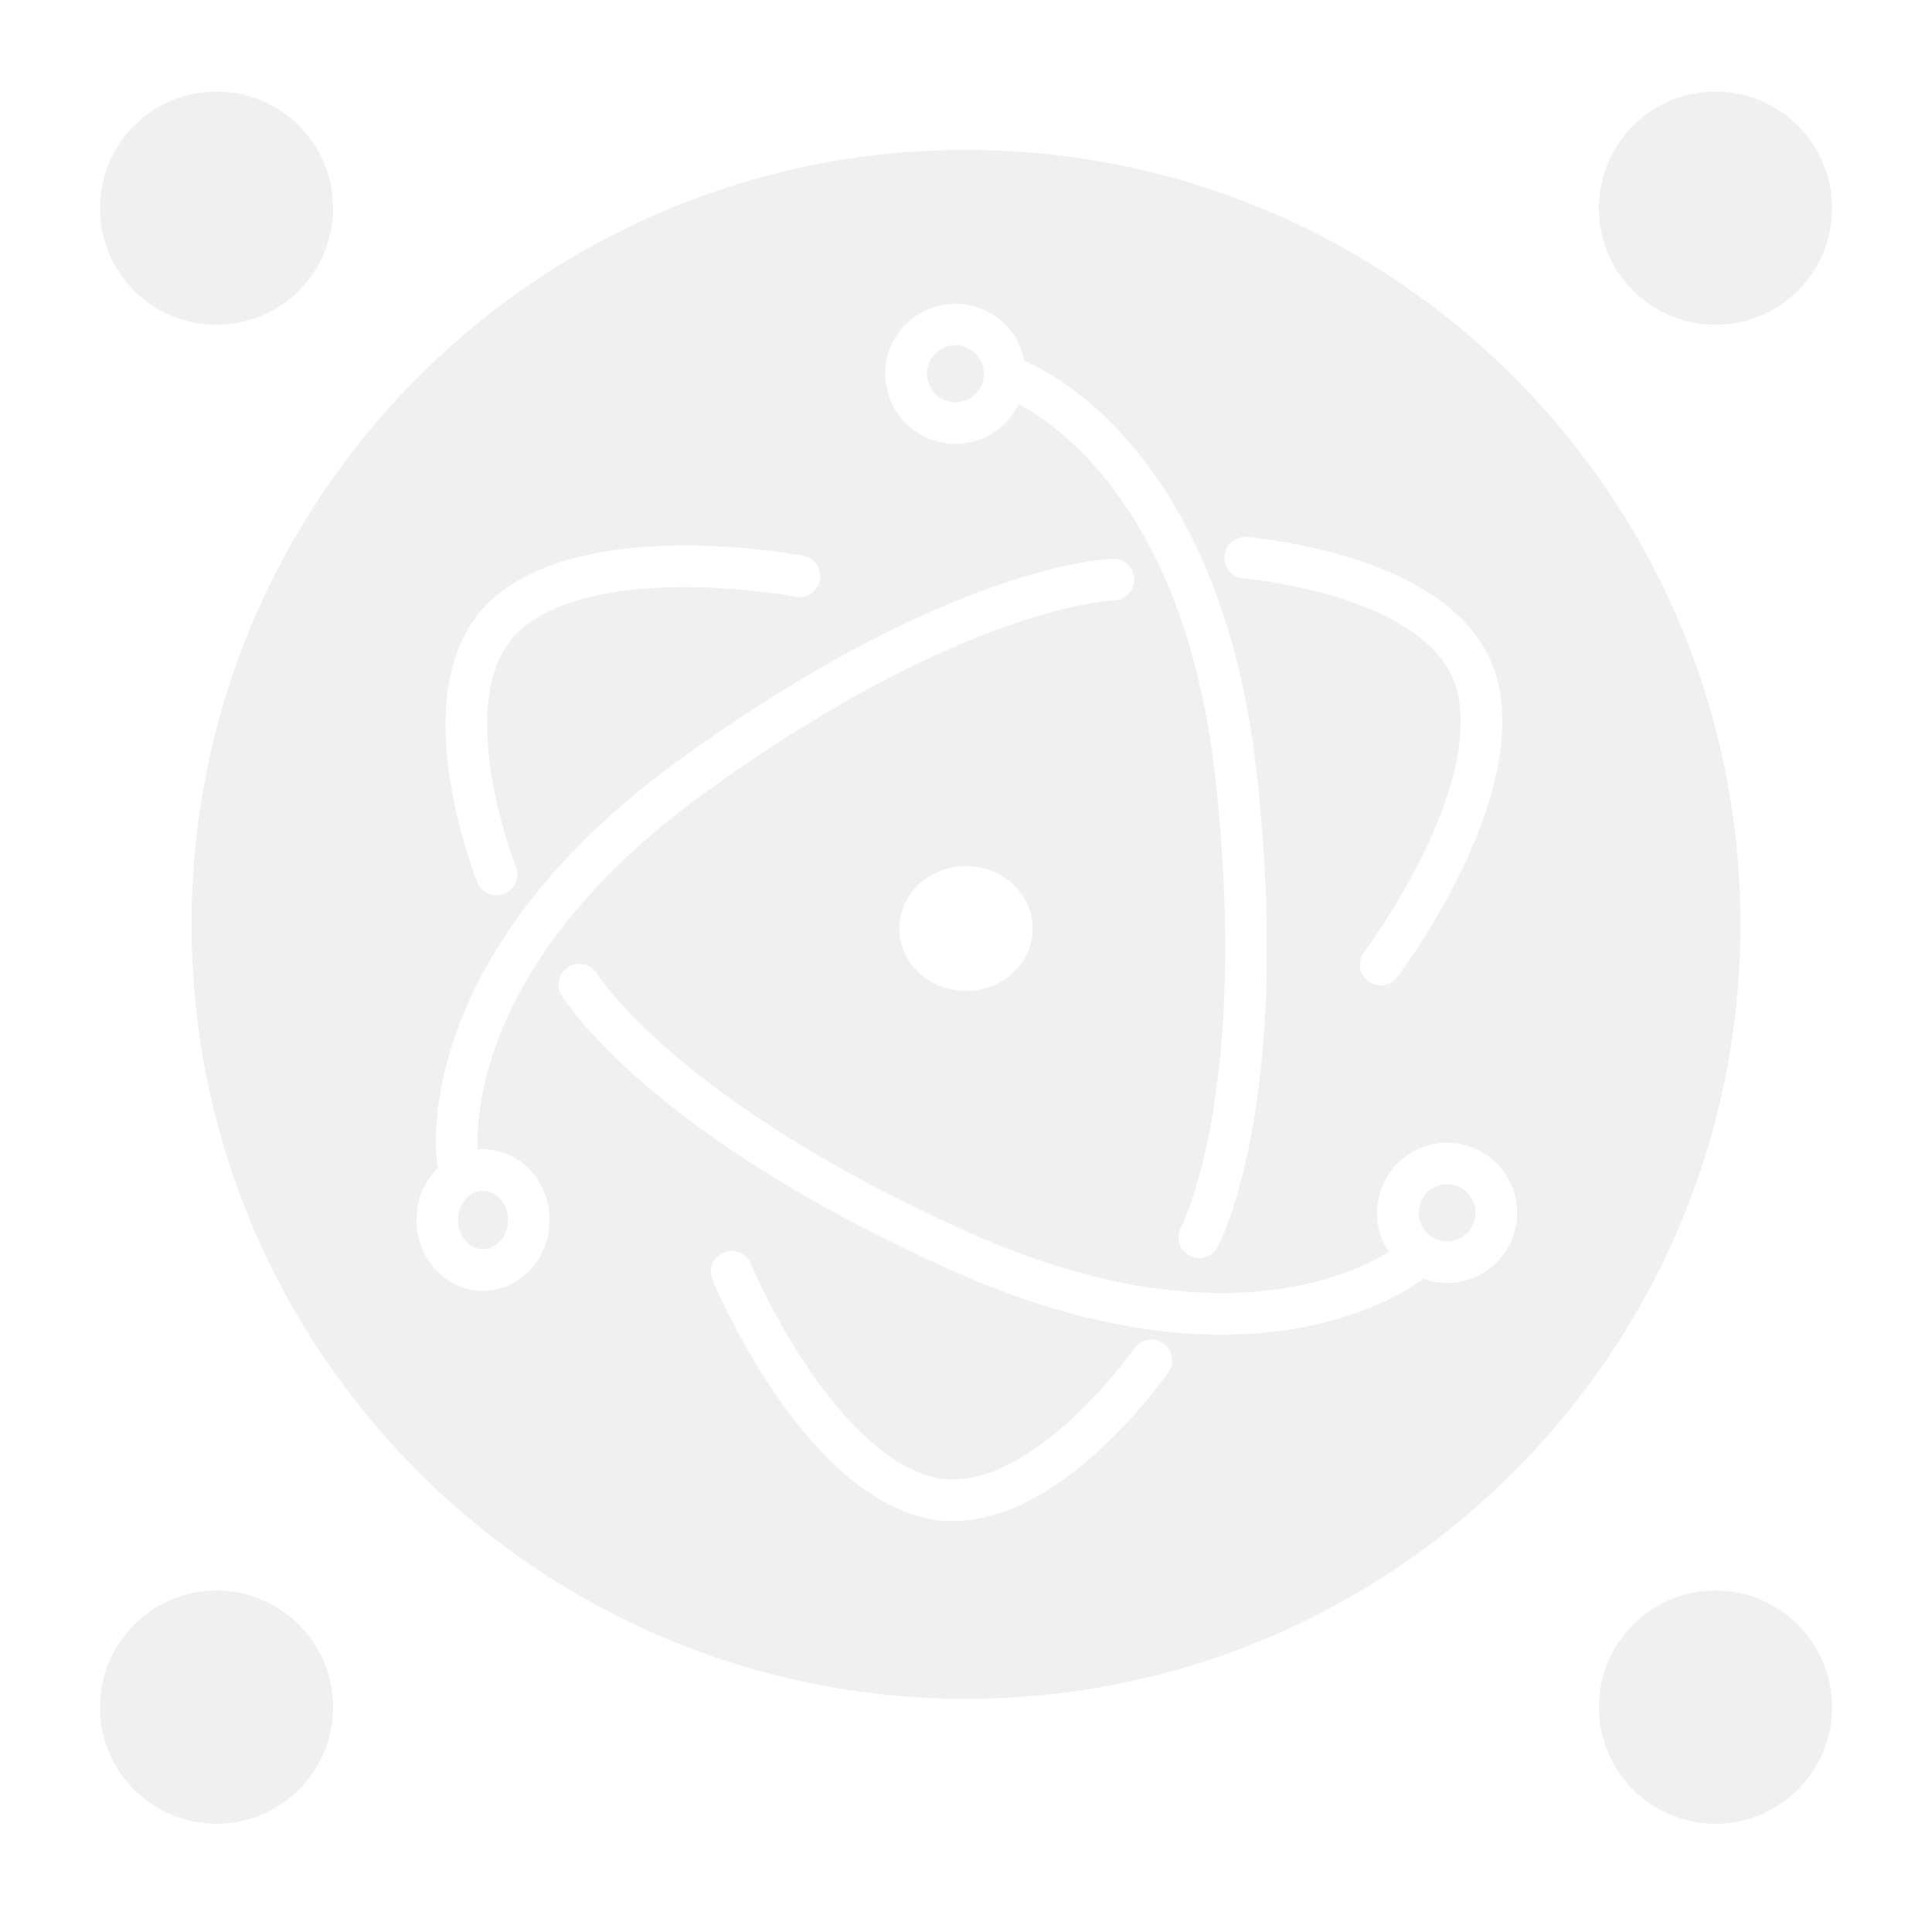
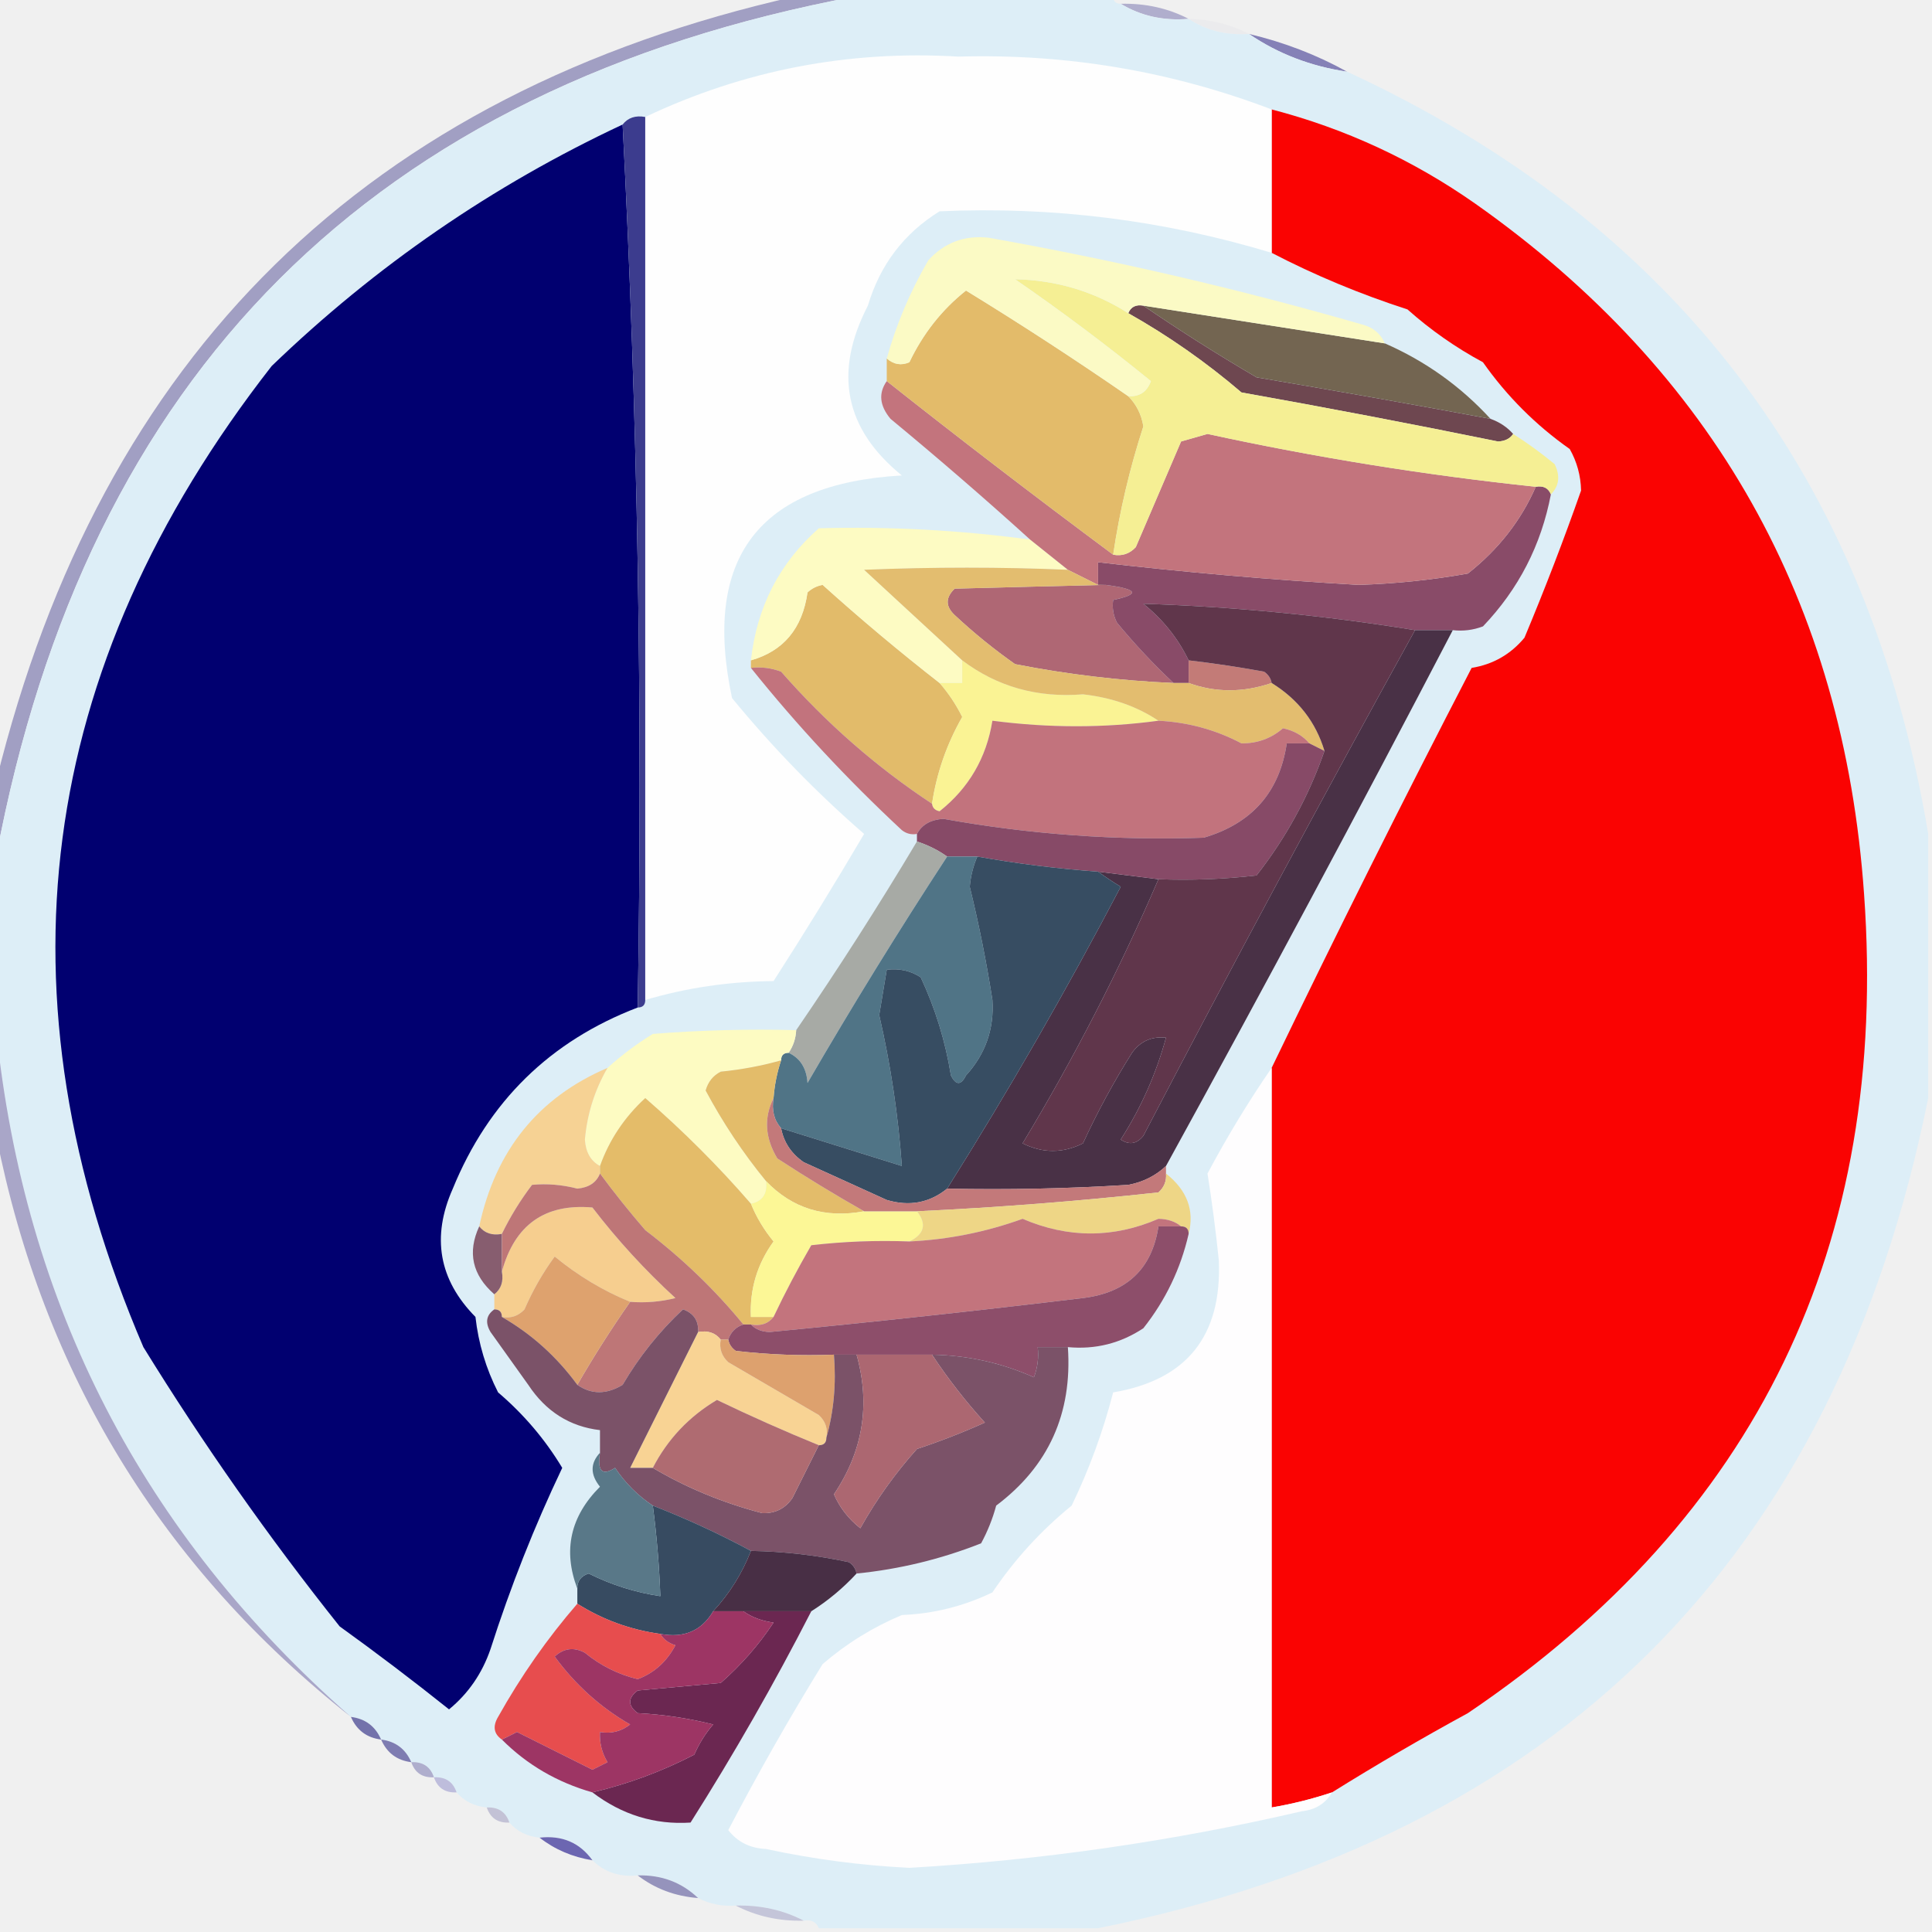
- <svg xmlns="http://www.w3.org/2000/svg" width="232" height="232" viewBox="0 0 232 232" fill="none">
-   <g filter="url(#filter0_b)">
-     <path d="M231.5 1V0.5H231H1H0.5V1V231V231.5H1H231H231.5V231V1ZM40.5 25C40.5 33.008 34.008 39.5 26 39.5C17.992 39.5 11.5 33.008 11.5 25C11.5 16.992 17.992 10.5 26 10.5C34.008 10.5 40.5 16.992 40.5 25ZM220.5 25C220.5 33.008 214.008 39.5 206 39.5C197.992 39.5 191.5 33.008 191.5 25C191.5 16.992 197.992 10.5 206 10.5C214.008 10.5 220.5 16.992 220.5 25ZM40.5 205C40.5 213.008 34.008 219.5 26 219.5C17.992 219.5 11.5 213.008 11.5 205C11.5 196.992 17.992 190.5 26 190.5C34.008 190.5 40.5 196.992 40.5 205ZM220.5 205C220.5 213.008 214.008 219.5 206 219.5C197.992 219.5 191.5 213.008 191.5 205C191.5 196.992 197.992 190.5 206 190.5C214.008 190.5 220.5 196.992 220.5 205ZM209.5 111C209.5 162.639 167.639 204.5 116 204.5C64.361 204.5 22.5 162.639 22.5 111C22.5 59.361 64.361 17.5 116 17.5C167.639 17.5 209.5 59.361 209.5 111Z" fill="white" stroke="white" />
-     <path d="M63.5 146.5C63.5 149.959 60.897 152.5 58 152.5C55.103 152.5 52.5 149.959 52.5 146.5C52.5 143.041 55.103 140.5 58 140.5C60.897 140.5 63.5 143.041 63.5 146.5Z" stroke="white" stroke-width="5" />
-     <path d="M54.986 139.466C54.986 139.466 51.197 116.315 83.187 93.165C115.178 70.014 133.698 69.593 133.698 69.593" stroke="white" stroke-width="5" stroke-linecap="round" />
-     <path d="M178.902 142.686C177.27 139.853 173.652 138.88 170.819 140.512C167.987 142.144 167.014 145.762 168.646 148.595C170.277 151.427 173.896 152.4 176.728 150.768C179.561 149.137 180.534 145.518 178.902 142.686Z" stroke="white" stroke-width="5" />
-     <path d="M169.409 151.555C169.409 151.555 151.24 166.394 115.211 150.232C79.182 134.07 69.572 118.232 69.572 118.232" stroke="white" stroke-width="5" stroke-linecap="round" />
-     <path d="M109.577 41.971C107.966 44.814 108.964 48.426 111.808 50.038C114.651 51.65 118.263 50.651 119.875 47.807C121.487 44.964 120.488 41.352 117.645 39.74C114.801 38.129 111.189 39.127 109.577 41.971Z" stroke="white" stroke-width="5" />
-     <path d="M122.038 45.647C122.038 45.647 144.047 53.767 148.412 93.013C152.778 132.259 144.012 148.579 144.012 148.579" stroke="white" stroke-width="5" stroke-linecap="round" />
-     <path d="M59.633 105C59.633 105 50.437 82.104 61.305 73.362C72.174 64.619 96 69.199 96 69.199" stroke="white" stroke-width="5" stroke-linecap="round" />
-     <path d="M149.532 66.978C149.532 66.978 174.391 68.913 177.477 82.638C180.564 96.363 165.799 115.833 165.799 115.833" stroke="white" stroke-width="5" stroke-linecap="round" />
-     <path d="M138.248 163.363C138.248 163.363 124.023 183.841 110.618 179.573C97.213 175.305 87.866 152.728 87.866 152.728" stroke="white" stroke-width="5" stroke-linecap="round" />
-     <path d="M116 119C120.418 119 124 115.642 124 111.5C124 107.358 120.418 104 116 104C111.582 104 108 107.358 108 111.5C108 115.642 111.582 119 116 119Z" fill="white" />
+ <svg xmlns="http://www.w3.org/2000/svg" version="1.1" width="256px" height="256px" style="shape-rendering:geometricPrecision; text-rendering:geometricPrecision; image-rendering:optimizeQuality; fill-rule:evenodd; clip-rule:evenodd">
+   <g>
+     <path style="opacity:0.337" fill="#322c87" d="M 148.5,0.5 C 151.781,0.42 154.781,1.087 157.5,2.5C 154.171,2.785 151.171,2.118 148.5,0.5 Z" />
  </g>
-   <defs>
-     <filter id="filter0_b" x="-4" y="-4" width="240" height="240" filterUnits="userSpaceOnUse" color-interpolation-filters="sRGB">
-       <feFlood flood-opacity="0" result="BackgroundImageFix" />
-       <feGaussianBlur in="BackgroundImage" stdDeviation="2" />
-       <feComposite in2="SourceAlpha" operator="in" result="effect1_backgroundBlur" />
-       <feBlend mode="normal" in="SourceGraphic" in2="effect1_backgroundBlur" result="shape" />
-     </filter>
-   </defs>
+   <g>
+     <path style="opacity:0.027" fill="#2e268a" d="M 157.5,2.5 C 160.428,2.565 163.095,3.232 165.5,4.5C 162.505,4.706 159.838,4.04 157.5,2.5 Z" />
+   </g>
+   <g>
+     <path style="opacity:0.667" fill="#4f4a9a" d="M 165.5,4.5 C 170.132,5.596 174.466,7.263 178.5,9.5C 173.676,8.787 169.343,7.12 165.5,4.5 Z" />
+   </g>
+   <g>
+     <path style="opacity:0.369" fill="#191375" d="M 105.5,-0.5 C 108.167,-0.5 110.833,-0.5 113.5,-0.5C 49.504,11.496 11.504,49.496 -0.5,113.5C -0.5,110.167 -0.5,106.833 -0.5,103.5C 13.388,46.945 48.721,12.279 105.5,-0.5 Z" />
+   </g>
+   <g>
+     <path style="opacity:1" fill="#ddeef7" d="M 113.5,-0.5 C 124.833,-0.5 136.167,-0.5 147.5,-0.5C 147.5,0.167 147.833,0.5 148.5,0.5C 151.171,2.118 154.171,2.785 157.5,2.5C 159.838,4.04 162.505,4.706 165.5,4.5C 169.343,7.12 173.676,8.787 178.5,9.5C 221.918,29.59 247.584,63.257 255.5,110.5C 255.5,122.167 255.5,133.833 255.5,145.5C 243.167,206.5 206.5,243.167 145.5,255.5C 133.167,255.5 120.833,255.5 108.5,255.5C 108.158,254.662 107.492,254.328 106.5,254.5C 103.781,253.087 100.781,252.42 97.5,252.5C 95.709,252.634 94.042,252.301 92.5,251.5C 90.316,249.415 87.649,248.415 84.5,248.5C 82.102,248.741 80.102,248.074 78.5,246.5C 76.824,244.166 74.491,243.166 71.5,243.5C 69.847,243.34 68.514,242.674 67.5,241.5C 67.027,240.094 66.027,239.427 64.5,239.5C 62.847,239.34 61.514,238.674 60.5,237.5C 60.027,236.094 59.027,235.427 57.5,235.5C 57.027,234.094 56.027,233.427 54.5,233.5C 53.738,231.738 52.404,230.738 50.5,230.5C 49.738,228.738 48.404,227.738 46.5,227.5C 18.901,203.301 3.234,172.968 -0.5,136.5C -0.5,128.833 -0.5,121.167 -0.5,113.5C 11.504,49.496 49.504,11.496 113.5,-0.5 Z" />
+   </g>
+   <g>
+     <path style="opacity:1" fill="#af6774" d="M 146.5,77.5 C 150.806,78.066 151.139,78.733 147.5,79.5C 147.351,80.552 147.517,81.552 148,82.5C 150.366,85.364 152.866,88.031 155.5,90.5C 148.435,90.194 141.435,89.36 134.5,88C 131.688,86.023 129.022,83.856 126.5,81.5C 125.269,80.349 125.269,79.183 126.5,78C 133.355,77.817 140.022,77.651 146.5,77.5 Z" />
+   </g>
+   <g>
+     <path style="opacity:1" fill="#e2bb6a" d="M 124.5,90.5 C 125.685,91.857 126.685,93.357 127.5,95C 125.438,98.615 124.105,102.448 123.5,106.5C 116.133,101.644 109.466,95.81 103.5,89C 102.207,88.51 100.873,88.343 99.5,88.5C 99.5,88.167 99.5,87.833 99.5,87.5C 103.824,86.27 106.324,83.27 107,78.5C 107.561,77.978 108.228,77.645 109,77.5C 114.028,82.031 119.195,86.364 124.5,90.5 Z" />
+   </g>
+   <g>
+     <path style="opacity:1" fill="#fdfbc3" d="M 136.5,71.5 C 138.167,72.833 139.833,74.167 141.5,75.5C 132.668,75.125 123.668,75.125 114.5,75.5C 118.854,79.522 123.187,83.522 127.5,87.5C 127.5,88.5 127.5,89.5 127.5,90.5C 126.5,90.5 125.5,90.5 124.5,90.5C 119.195,86.364 114.028,82.031 109,77.5C 108.228,77.645 107.561,77.978 107,78.5C 106.324,83.27 103.824,86.27 99.5,87.5C 100.288,80.422 103.288,74.589 108.5,70C 117.866,69.745 127.199,70.245 136.5,71.5 Z" />
+   </g>
+   <g>
+     <path style="opacity:1" fill="#894b68" d="M 203.5,64.5 C 204.492,64.328 205.158,64.662 205.5,65.5C 204.221,72.224 201.221,78.058 196.5,83C 195.207,83.49 193.873,83.657 192.5,83.5C 190.833,83.5 189.167,83.5 187.5,83.5C 175.591,81.563 163.591,80.396 151.5,80C 154.094,82.087 156.094,84.587 157.5,87.5C 157.5,88.5 157.5,89.5 157.5,90.5C 156.833,90.5 156.167,90.5 155.5,90.5C 152.866,88.031 150.366,85.364 148,82.5C 147.517,81.552 147.351,80.552 147.5,79.5C 151.139,78.733 150.806,78.066 146.5,77.5C 146.167,77.5 145.833,77.5 145.5,77.5C 145.5,76.5 145.5,75.5 145.5,74.5C 156.963,75.831 168.463,76.831 180,77.5C 184.87,77.353 189.703,76.853 194.5,76C 198.538,72.817 201.538,68.984 203.5,64.5 Z" />
+   </g>
+   <g>
+     <path style="opacity:1" fill="#c3747d" d="M 117.5,50.5 C 126.985,58.015 136.985,65.682 147.5,73.5C 148.675,73.719 149.675,73.386 150.5,72.5C 152.5,67.833 154.5,63.167 156.5,58.5C 157.667,58.167 158.833,57.833 160,57.5C 174.391,60.627 188.891,62.96 203.5,64.5C 201.538,68.984 198.538,72.817 194.5,76C 189.703,76.853 184.87,77.353 180,77.5C 168.463,76.831 156.963,75.831 145.5,74.5C 145.5,75.5 145.5,76.5 145.5,77.5C 144.167,76.833 142.833,76.167 141.5,75.5C 139.833,74.167 138.167,72.833 136.5,71.5C 130.498,66.066 124.332,60.733 118,55.5C 116.546,53.756 116.379,52.089 117.5,50.5 Z" />
+   </g>
+   <g>
+     <path style="opacity:1" fill="#6e4750" d="M 149.5,41.5 C 149.842,40.662 150.508,40.328 151.5,40.5C 156.326,43.804 161.326,46.97 166.5,50C 176.87,51.754 187.204,53.587 197.5,55.5C 198.71,55.932 199.71,56.599 200.5,57.5C 200.083,58.124 199.416,58.457 198.5,58.5C 187.195,56.194 175.862,54.028 164.5,52C 159.821,47.998 154.821,44.498 149.5,41.5 Z" />
+   </g>
+   <g>
+     <path style="opacity:1" fill="#736551" d="M 151.5,40.5 C 162.155,42.16 172.821,43.827 183.5,45.5C 188.874,47.853 193.541,51.186 197.5,55.5C 187.204,53.587 176.87,51.754 166.5,50C 161.326,46.97 156.326,43.804 151.5,40.5 Z" />
+   </g>
+   <g>
+     <path style="opacity:1" fill="#e3bb6a" d="M 149.5,52.5 C 150.582,53.594 151.248,54.927 151.5,56.5C 149.689,62.077 148.355,67.744 147.5,73.5C 136.985,65.682 126.985,58.015 117.5,50.5C 117.5,49.5 117.5,48.5 117.5,47.5C 118.423,48.303 119.423,48.47 120.5,48C 122.314,44.198 124.814,41.031 128,38.5C 135.309,42.981 142.476,47.647 149.5,52.5 Z" />
+   </g>
+   <g>
+     <path style="opacity:1" fill="#f5ef94" d="M 149.5,41.5 C 154.821,44.498 159.821,47.998 164.5,52C 175.862,54.028 187.195,56.194 198.5,58.5C 199.416,58.457 200.083,58.124 200.5,57.5C 202.392,58.702 204.226,60.035 206,61.5C 206.765,63.066 206.598,64.399 205.5,65.5C 205.158,64.662 204.492,64.328 203.5,64.5C 188.891,62.96 174.391,60.627 160,57.5C 158.833,57.833 157.667,58.167 156.5,58.5C 154.5,63.167 152.5,67.833 150.5,72.5C 149.675,73.386 148.675,73.719 147.5,73.5C 148.355,67.744 149.689,62.077 151.5,56.5C 151.248,54.927 150.582,53.594 149.5,52.5C 150.995,52.585 151.995,51.919 152.5,50.5C 146.679,45.757 140.679,41.257 134.5,37C 139.973,37.116 144.973,38.616 149.5,41.5 Z" />
+   </g>
+   <g>
+     <path style="opacity:1" fill="#fbfac5" d="M 183.5,45.5 C 172.821,43.827 162.155,42.16 151.5,40.5C 150.508,40.328 149.842,40.662 149.5,41.5C 144.973,38.616 139.973,37.116 134.5,37C 140.679,41.257 146.679,45.757 152.5,50.5C 151.995,51.919 150.995,52.585 149.5,52.5C 142.476,47.647 135.309,42.981 128,38.5C 124.814,41.031 122.314,44.198 120.5,48C 119.423,48.47 118.423,48.303 117.5,47.5C 118.763,42.968 120.597,38.635 123,34.5C 125.133,32.147 127.8,31.146 131,31.5C 147.703,34.468 164.203,38.301 180.5,43C 181.942,43.377 182.942,44.21 183.5,45.5 Z" />
+   </g>
+   <g>
+     <path style="opacity:1" fill="#010070" d="M 82.5,16.5 C 84.494,55.152 85.161,94.152 84.5,133.5C 72.886,137.947 64.72,145.947 60,157.5C 57.15,163.911 58.15,169.578 63,174.5C 63.395,178.019 64.395,181.352 66,184.5C 69.396,187.393 72.229,190.726 74.5,194.5C 70.811,202.238 67.644,210.238 65,218.5C 63.894,221.726 62.061,224.393 59.5,226.5C 54.756,222.712 49.923,219.045 45,215.5C 35.595,203.692 26.928,191.359 19,178.5C -0.958,131.924 4.709,88.591 36,48.5C 49.749,35.245 65.249,24.578 82.5,16.5 Z" />
+   </g>
+   <g>
+     <path style="opacity:1" fill="#fa0302" d="M 168.5,14.5 C 178.232,17.032 187.232,21.199 195.5,27C 227.129,49.31 244.296,79.811 247,118.5C 250.318,164.945 232.818,201.111 194.5,227C 188.331,230.363 182.331,233.863 176.5,237.5C 173.888,238.371 171.221,239.037 168.5,239.5C 168.5,206.833 168.5,174.167 168.5,141.5C 177.025,123.81 185.859,106.143 195,88.5C 197.831,88.042 200.164,86.708 202,84.5C 204.715,78.012 207.215,71.512 209.5,65C 209.458,63.033 208.958,61.199 208,59.5C 203.5,56.333 199.667,52.5 196.5,48C 192.89,46.056 189.557,43.723 186.5,41C 180.197,38.962 174.197,36.462 168.5,33.5C 168.5,27.167 168.5,20.833 168.5,14.5 Z" />
+   </g>
+   <g>
+     <path style="opacity:1" fill="#3c3c8e" d="M 82.5,16.5 C 83.209,15.596 84.209,15.263 85.5,15.5C 85.5,54.5 85.5,93.5 85.5,132.5C 85.5,133.167 85.167,133.5 84.5,133.5C 85.161,94.152 84.494,55.152 82.5,16.5 Z" />
+   </g>
+   <g>
+     <path style="opacity:1" fill="#fefefe" d="M 168.5,14.5 C 168.5,20.833 168.5,27.167 168.5,33.5C 154.146,29.163 139.48,27.33 124.5,28C 119.78,30.921 116.613,35.087 115,40.5C 110.419,49.349 111.919,56.849 119.5,63C 100.539,64.089 93.039,73.922 97,92.5C 102.344,99.01 108.177,105.01 114.5,110.5C 110.625,117.084 106.625,123.584 102.5,130C 96.656,130.048 90.989,130.881 85.5,132.5C 85.5,93.5 85.5,54.5 85.5,15.5C 98.586,9.298 112.42,6.631 127,7.5C 141.333,7.094 155.167,9.428 168.5,14.5 Z" />
+   </g>
+   <g>
+     <path style="opacity:1" fill="#493146" d="M 187.5,83.5 C 189.167,83.5 190.833,83.5 192.5,83.5C 180.1,107.299 167.434,130.965 154.5,154.5C 153.118,155.801 151.452,156.634 149.5,157C 141.507,157.5 133.507,157.666 125.5,157.5C 133.66,144.52 141.327,131.187 148.5,117.5C 147.398,116.824 146.398,116.158 145.5,115.5C 148.167,115.833 150.833,116.167 153.5,116.5C 148.307,128.552 142.307,140.218 135.5,151.5C 138.167,152.833 140.833,152.833 143.5,151.5C 145.412,147.34 147.579,143.34 150,139.5C 151.11,137.963 152.61,137.297 154.5,137.5C 153.196,142.277 151.196,146.777 148.5,151C 149.635,151.749 150.635,151.583 151.5,150.5C 163.271,127.954 175.271,105.62 187.5,83.5 Z" />
+   </g>
+   <g>
+     <path style="opacity:1" fill="#c37b77" d="M 157.5,87.5 C 160.839,87.89 164.173,88.39 167.5,89C 168.056,89.383 168.389,89.883 168.5,90.5C 164.732,91.787 161.065,91.787 157.5,90.5C 157.5,89.5 157.5,88.5 157.5,87.5 Z" />
+   </g>
+   <g>
+     <path style="opacity:1" fill="#faf394" d="M 127.5,87.5 C 132.128,90.99 137.462,92.49 143.5,92C 147.324,92.433 150.657,93.599 153.5,95.5C 146.33,96.476 138.997,96.476 131.5,95.5C 130.707,100.422 128.374,104.422 124.5,107.5C 123.893,107.376 123.56,107.043 123.5,106.5C 124.105,102.448 125.438,98.615 127.5,95C 126.685,93.357 125.685,91.857 124.5,90.5C 125.5,90.5 126.5,90.5 127.5,90.5C 127.5,89.5 127.5,88.5 127.5,87.5 Z" />
+   </g>
+   <g>
+     <path style="opacity:1" fill="#e3bd6f" d="M 141.5,75.5 C 142.833,76.167 144.167,76.833 145.5,77.5C 145.833,77.5 146.167,77.5 146.5,77.5C 140.022,77.651 133.355,77.817 126.5,78C 125.269,79.183 125.269,80.349 126.5,81.5C 129.022,83.856 131.688,86.023 134.5,88C 141.435,89.36 148.435,90.194 155.5,90.5C 156.167,90.5 156.833,90.5 157.5,90.5C 161.065,91.787 164.732,91.787 168.5,90.5C 172.012,92.668 174.345,95.668 175.5,99.5C 174.833,99.167 174.167,98.833 173.5,98.5C 172.626,97.475 171.459,96.808 170,96.5C 168.445,97.847 166.611,98.514 164.5,98.5C 161.092,96.699 157.425,95.699 153.5,95.5C 150.657,93.599 147.324,92.433 143.5,92C 137.462,92.49 132.128,90.99 127.5,87.5C 123.187,83.522 118.854,79.522 114.5,75.5C 123.668,75.125 132.668,75.125 141.5,75.5 Z" />
+   </g>
+   <g>
+     <path style="opacity:1" fill="#c2737d" d="M 99.5,88.5 C 100.873,88.343 102.207,88.51 103.5,89C 109.466,95.81 116.133,101.644 123.5,106.5C 123.56,107.043 123.893,107.376 124.5,107.5C 128.374,104.422 130.707,100.422 131.5,95.5C 138.997,96.476 146.33,96.476 153.5,95.5C 157.425,95.699 161.092,96.699 164.5,98.5C 166.611,98.514 168.445,97.847 170,96.5C 171.459,96.808 172.626,97.475 173.5,98.5C 172.5,98.5 171.5,98.5 170.5,98.5C 169.549,104.956 165.883,109.123 159.5,111C 147.928,111.396 136.428,110.562 125,108.5C 123.319,108.608 122.152,109.275 121.5,110.5C 120.761,110.631 120.094,110.464 119.5,110C 112.239,103.244 105.572,96.078 99.5,88.5 Z" />
+   </g>
+   <g>
+     <path style="opacity:1" fill="#874a67" d="M 173.5,98.5 C 174.167,98.833 174.833,99.167 175.5,99.5C 173.416,105.501 170.416,111.001 166.5,116C 162.179,116.499 157.846,116.666 153.5,116.5C 150.833,116.167 148.167,115.833 145.5,115.5C 140.126,115.113 134.793,114.446 129.5,113.5C 128.167,113.5 126.833,113.5 125.5,113.5C 124.329,112.655 122.995,111.989 121.5,111.5C 121.5,111.167 121.5,110.833 121.5,110.5C 122.152,109.275 123.319,108.608 125,108.5C 136.428,110.562 147.928,111.396 159.5,111C 165.883,109.123 169.549,104.956 170.5,98.5C 171.5,98.5 172.5,98.5 173.5,98.5 Z" />
+   </g>
+   <g>
+     <path style="opacity:1" fill="#a7aaa5" d="M 121.5,111.5 C 122.995,111.989 124.329,112.655 125.5,113.5C 119.108,123.269 112.941,133.269 107,143.5C 106.878,141.563 106.045,140.23 104.5,139.5C 105.11,138.609 105.443,137.609 105.5,136.5C 111.069,128.373 116.402,120.039 121.5,111.5 Z" />
+   </g>
+   <g>
+     <path style="opacity:1" fill="#60364b" d="M 187.5,83.5 C 175.271,105.62 163.271,127.954 151.5,150.5C 150.635,151.583 149.635,151.749 148.5,151C 151.196,146.777 153.196,142.277 154.5,137.5C 152.61,137.297 151.11,137.963 150,139.5C 147.579,143.34 145.412,147.34 143.5,151.5C 140.833,152.833 138.167,152.833 135.5,151.5C 142.307,140.218 148.307,128.552 153.5,116.5C 157.846,116.666 162.179,116.499 166.5,116C 170.416,111.001 173.416,105.501 175.5,99.5C 174.345,95.668 172.012,92.668 168.5,90.5C 168.389,89.883 168.056,89.383 167.5,89C 164.173,88.39 160.839,87.89 157.5,87.5C 156.094,84.587 154.094,82.087 151.5,80C 163.591,80.396 175.591,81.563 187.5,83.5 Z" />
+   </g>
+   <g>
+     <path style="opacity:1" fill="#507486" d="M 125.5,113.5 C 126.833,113.5 128.167,113.5 129.5,113.5C 128.957,114.742 128.623,116.075 128.5,117.5C 129.713,122.469 130.713,127.469 131.5,132.5C 131.746,136.338 130.58,139.672 128,142.5C 127.333,143.833 126.667,143.833 126,142.5C 125.271,137.979 123.937,133.646 122,129.5C 120.644,128.62 119.144,128.286 117.5,128.5C 117.173,130.488 116.84,132.488 116.5,134.5C 118.021,141.1 119.021,147.767 119.5,154.5C 114.167,152.833 108.833,151.167 103.5,149.5C 102.566,148.432 102.232,147.099 102.5,145.5C 102.629,143.784 102.962,142.117 103.5,140.5C 103.5,139.833 103.833,139.5 104.5,139.5C 106.045,140.23 106.878,141.563 107,143.5C 112.941,133.269 119.108,123.269 125.5,113.5 Z" />
+   </g>
+   <g>
+     <path style="opacity:1" fill="#374d62" d="M 129.5,113.5 C 134.793,114.446 140.126,115.113 145.5,115.5C 146.398,116.158 147.398,116.824 148.5,117.5C 141.327,131.187 133.66,144.52 125.5,157.5C 123.164,159.391 120.498,159.891 117.5,159C 113.833,157.333 110.167,155.667 106.5,154C 104.859,152.871 103.859,151.371 103.5,149.5C 108.833,151.167 114.167,152.833 119.5,154.5C 119.021,147.767 118.021,141.1 116.5,134.5C 116.84,132.488 117.173,130.488 117.5,128.5C 119.144,128.286 120.644,128.62 122,129.5C 123.937,133.646 125.271,137.979 126,142.5C 126.667,143.833 127.333,143.833 128,142.5C 130.58,139.672 131.746,136.338 131.5,132.5C 130.713,127.469 129.713,122.469 128.5,117.5C 128.623,116.075 128.957,114.742 129.5,113.5 Z" />
+   </g>
+   <g>
+     <path style="opacity:1" fill="#fdfbc2" d="M 105.5,136.5 C 105.443,137.609 105.11,138.609 104.5,139.5C 103.833,139.5 103.5,139.833 103.5,140.5C 100.921,141.228 98.254,141.728 95.5,142C 94.484,142.519 93.818,143.353 93.5,144.5C 95.791,148.783 98.457,152.783 101.5,156.5C 101.715,158.179 101.048,159.179 99.5,159.5C 95.215,154.548 90.548,149.881 85.5,145.5C 82.733,148.047 80.733,151.047 79.5,154.5C 78.275,153.848 77.608,152.681 77.5,151C 77.806,147.585 78.806,144.418 80.5,141.5C 82.34,139.832 84.34,138.332 86.5,137C 92.825,136.5 99.158,136.334 105.5,136.5 Z" />
+   </g>
+   <g>
+     <path style="opacity:1" fill="#e3bc6a" d="M 103.5,140.5 C 102.962,142.117 102.629,143.784 102.5,145.5C 101.198,148.107 101.364,150.773 103,153.5C 106.814,155.984 110.647,158.318 114.5,160.5C 109.317,161.465 104.984,160.132 101.5,156.5C 98.457,152.783 95.791,148.783 93.5,144.5C 93.818,143.353 94.484,142.519 95.5,142C 98.254,141.728 100.921,141.228 103.5,140.5 Z" />
+   </g>
+   <g>
+     <path style="opacity:1" fill="#fefdfe" d="M 168.5,141.5 C 168.5,174.167 168.5,206.833 168.5,239.5C 171.221,239.037 173.888,238.371 176.5,237.5C 175.653,238.966 174.32,239.8 172.5,240C 155.397,243.972 138.064,246.472 120.5,247.5C 114.099,247.181 107.766,246.348 101.5,245C 99.381,244.902 97.714,244.069 96.5,242.5C 100.414,235.004 104.58,227.671 109,220.5C 112.158,217.781 115.658,215.614 119.5,214C 123.719,213.827 127.719,212.827 131.5,211C 134.426,206.652 137.926,202.818 142,199.5C 144.329,194.681 146.162,189.681 147.5,184.5C 157.257,182.848 161.924,177.015 161.5,167C 161.094,163.077 160.594,159.244 160,155.5C 162.608,150.603 165.441,145.937 168.5,141.5 Z" />
+   </g>
+   <g>
+     <path style="opacity:1" fill="#f6d294" d="M 80.5,141.5 C 78.806,144.418 77.806,147.585 77.5,151C 77.608,152.681 78.275,153.848 79.5,154.5C 79.5,154.833 79.5,155.167 79.5,155.5C 79.03,156.693 78.03,157.36 76.5,157.5C 74.476,156.979 72.476,156.812 70.5,157C 68.942,159.052 67.608,161.219 66.5,163.5C 65.209,163.737 64.209,163.404 63.5,162.5C 65.666,152.418 71.333,145.418 80.5,141.5 Z" />
+   </g>
+   <g>
+     <path style="opacity:1" fill="#e4bc69" d="M 99.5,159.5 C 100.237,161.305 101.237,162.971 102.5,164.5C 100.332,167.498 99.332,170.831 99.5,174.5C 100.5,174.5 101.5,174.5 102.5,174.5C 101.791,175.404 100.791,175.737 99.5,175.5C 99.167,175.5 98.833,175.5 98.5,175.5C 94.743,170.913 90.41,166.746 85.5,163C 83.361,160.522 81.361,158.022 79.5,155.5C 79.5,155.167 79.5,154.833 79.5,154.5C 80.733,151.047 82.733,148.047 85.5,145.5C 90.548,149.881 95.215,154.548 99.5,159.5 Z" />
+   </g>
+   <g>
+     <path style="opacity:1" fill="#fcf796" d="M 101.5,156.5 C 104.984,160.132 109.317,161.465 114.5,160.5C 116.833,160.5 119.167,160.5 121.5,160.5C 122.826,162.195 122.493,163.528 120.5,164.5C 116.154,164.334 111.821,164.501 107.5,165C 105.68,168.141 104.014,171.308 102.5,174.5C 101.5,174.5 100.5,174.5 99.5,174.5C 99.332,170.831 100.332,167.498 102.5,164.5C 101.237,162.971 100.237,161.305 99.5,159.5C 101.048,159.179 101.715,158.179 101.5,156.5 Z" />
+   </g>
+   <g>
+     <path style="opacity:1" fill="#c3797a" d="M 102.5,145.5 C 102.232,147.099 102.566,148.432 103.5,149.5C 103.859,151.371 104.859,152.871 106.5,154C 110.167,155.667 113.833,157.333 117.5,159C 120.498,159.891 123.164,159.391 125.5,157.5C 133.507,157.666 141.507,157.5 149.5,157C 151.452,156.634 153.118,155.801 154.5,154.5C 154.5,154.833 154.5,155.167 154.5,155.5C 154.586,156.496 154.252,157.329 153.5,158C 142.854,159.165 132.187,159.998 121.5,160.5C 119.167,160.5 116.833,160.5 114.5,160.5C 110.647,158.318 106.814,155.984 103,153.5C 101.364,150.773 101.198,148.107 102.5,145.5 Z" />
+   </g>
+   <g>
+     <path style="opacity:1" fill="#f6ce8f" d="M 83.5,172.5 C 79.935,171.044 76.602,169.044 73.5,166.5C 71.914,168.67 70.58,171.004 69.5,173.5C 68.675,174.386 67.675,174.719 66.5,174.5C 66.5,173.833 66.167,173.5 65.5,173.5C 65.5,172.833 65.5,172.167 65.5,171.5C 66.404,170.791 66.737,169.791 66.5,168.5C 68.204,162.282 72.204,159.448 78.5,160C 81.798,164.3 85.465,168.3 89.5,172C 87.527,172.495 85.527,172.662 83.5,172.5 Z" />
+   </g>
+   <g>
+     <path style="opacity:1" fill="#eed686" d="M 154.5,155.5 C 157.296,157.715 158.296,160.381 157.5,163.5C 157.5,162.833 157.167,162.5 156.5,162.5C 155.726,161.853 154.726,161.52 153.5,161.5C 147.523,164.088 141.523,164.088 135.5,161.5C 130.644,163.254 125.644,164.254 120.5,164.5C 122.493,163.528 122.826,162.195 121.5,160.5C 132.187,159.998 142.854,159.165 153.5,158C 154.252,157.329 154.586,156.496 154.5,155.5 Z" />
+   </g>
+   <g>
+     <path style="opacity:1" fill="#875d6f" d="M 63.5,162.5 C 64.209,163.404 65.209,163.737 66.5,163.5C 66.5,165.167 66.5,166.833 66.5,168.5C 66.737,169.791 66.404,170.791 65.5,171.5C 62.576,168.944 61.91,165.944 63.5,162.5 Z" />
+   </g>
+   <g>
+     <path style="opacity:1" fill="#be7677" d="M 79.5,155.5 C 81.361,158.022 83.361,160.522 85.5,163C 90.41,166.746 94.743,170.913 98.5,175.5C 97.5,175.833 96.833,176.5 96.5,177.5C 96.167,177.5 95.833,177.5 95.5,177.5C 94.791,176.596 93.791,176.263 92.5,176.5C 92.585,175.005 91.918,174.005 90.5,173.5C 87.364,176.429 84.697,179.762 82.5,183.5C 80.364,184.793 78.364,184.793 76.5,183.5C 78.644,179.778 80.977,176.112 83.5,172.5C 85.527,172.662 87.527,172.495 89.5,172C 85.465,168.3 81.798,164.3 78.5,160C 72.204,159.448 68.204,162.282 66.5,168.5C 66.5,166.833 66.5,165.167 66.5,163.5C 67.608,161.219 68.942,159.052 70.5,157C 72.476,156.812 74.476,156.979 76.5,157.5C 78.03,157.36 79.03,156.693 79.5,155.5 Z" />
+   </g>
+   <g>
+     <path style="opacity:1" fill="#c3747d" d="M 156.5,162.5 C 155.5,162.5 154.5,162.5 153.5,162.5C 152.653,168.119 149.32,171.286 143.5,172C 129.681,173.666 115.848,175.166 102,176.5C 100.93,176.472 100.097,176.139 99.5,175.5C 100.791,175.737 101.791,175.404 102.5,174.5C 104.014,171.308 105.68,168.141 107.5,165C 111.821,164.501 116.154,164.334 120.5,164.5C 125.644,164.254 130.644,163.254 135.5,161.5C 141.523,164.088 147.523,164.088 153.5,161.5C 154.726,161.52 155.726,161.853 156.5,162.5 Z" />
+   </g>
+   <g>
+     <path style="opacity:1" fill="#8d4e6a" d="M 156.5,162.5 C 157.167,162.5 157.5,162.833 157.5,163.5C 156.447,168.106 154.447,172.273 151.5,176C 148.464,178.006 145.131,178.84 141.5,178.5C 140.167,178.5 138.833,178.5 137.5,178.5C 137.657,179.873 137.49,181.207 137,182.5C 132.743,180.594 128.243,179.594 123.5,179.5C 120.167,179.5 116.833,179.5 113.5,179.5C 112.5,179.5 111.5,179.5 110.5,179.5C 106.154,179.666 101.821,179.499 97.5,179C 96.944,178.617 96.611,178.117 96.5,177.5C 96.833,176.5 97.5,175.833 98.5,175.5C 98.833,175.5 99.167,175.5 99.5,175.5C 100.097,176.139 100.93,176.472 102,176.5C 115.848,175.166 129.681,173.666 143.5,172C 149.32,171.286 152.653,168.119 153.5,162.5C 154.5,162.5 155.5,162.5 156.5,162.5 Z" />
+   </g>
+   <g>
+     <path style="opacity:1" fill="#dea26e" d="M 83.5,172.5 C 80.977,176.112 78.644,179.778 76.5,183.5C 73.766,179.762 70.432,176.762 66.5,174.5C 67.675,174.719 68.675,174.386 69.5,173.5C 70.58,171.004 71.914,168.67 73.5,166.5C 76.602,169.044 79.935,171.044 83.5,172.5 Z" />
+   </g>
+   <g>
+     <path style="opacity:1" fill="#f8d394" d="M 92.5,176.5 C 93.791,176.263 94.791,176.596 95.5,177.5C 95.281,178.675 95.614,179.675 96.5,180.5C 100.5,182.833 104.5,185.167 108.5,187.5C 109.386,188.325 109.719,189.325 109.5,190.5C 109.5,191.167 109.167,191.5 108.5,191.5C 103.963,189.649 99.463,187.649 95,185.5C 91.299,187.701 88.465,190.701 86.5,194.5C 85.5,194.5 84.5,194.5 83.5,194.5C 86.488,188.507 89.488,182.507 92.5,176.5 Z" />
+   </g>
+   <g>
+     <path style="opacity:0.349" fill="#251e7e" d="M -0.5,136.5 C 3.234,172.968 18.901,203.301 46.5,227.5C 21.402,207.647 5.736,181.98 -0.5,150.5C -0.5,145.833 -0.5,141.167 -0.5,136.5 Z" />
+   </g>
+   <g>
+     <path style="opacity:1" fill="#dda16e" d="M 95.5,177.5 C 95.833,177.5 96.167,177.5 96.5,177.5C 96.611,178.117 96.944,178.617 97.5,179C 101.821,179.499 106.154,179.666 110.5,179.5C 110.815,183.371 110.482,187.038 109.5,190.5C 109.719,189.325 109.386,188.325 108.5,187.5C 104.5,185.167 100.5,182.833 96.5,180.5C 95.614,179.675 95.281,178.675 95.5,177.5 Z" />
+   </g>
+   <g>
+     <path style="opacity:1" fill="#7b5268" d="M 65.5,173.5 C 66.167,173.5 66.5,173.833 66.5,174.5C 70.432,176.762 73.766,179.762 76.5,183.5C 78.364,184.793 80.364,184.793 82.5,183.5C 84.697,179.762 87.364,176.429 90.5,173.5C 91.918,174.005 92.585,175.005 92.5,176.5C 89.488,182.507 86.488,188.507 83.5,194.5C 84.5,194.5 85.5,194.5 86.5,194.5C 90.97,197.145 95.803,199.145 101,200.5C 102.711,200.561 104.044,199.894 105,198.5C 106.193,196.114 107.36,193.78 108.5,191.5C 109.167,191.5 109.5,191.167 109.5,190.5C 110.482,187.038 110.815,183.371 110.5,179.5C 111.5,179.5 112.5,179.5 113.5,179.5C 115.354,186.114 114.354,192.281 110.5,198C 111.27,199.775 112.437,201.275 114,202.5C 116.112,198.722 118.612,195.222 121.5,192C 124.568,190.984 127.568,189.817 130.5,188.5C 127.916,185.651 125.583,182.651 123.5,179.5C 128.243,179.594 132.743,180.594 137,182.5C 137.49,181.207 137.657,179.873 137.5,178.5C 138.833,178.5 140.167,178.5 141.5,178.5C 142.101,187.292 138.934,194.292 132,199.5C 131.529,201.246 130.862,202.913 130,204.5C 124.67,206.602 119.17,207.935 113.5,208.5C 113.389,207.883 113.056,207.383 112.5,207C 108.21,206.077 103.877,205.577 99.5,205.5C 95.351,203.261 91.017,201.261 86.5,199.5C 84.521,198.188 82.855,196.521 81.5,194.5C 79.786,195.609 79.119,194.942 79.5,192.5C 79.5,191.5 79.5,190.5 79.5,189.5C 75.498,189.029 72.331,187.029 70,183.5C 68.333,181.167 66.667,178.833 65,176.5C 64.26,175.251 64.427,174.251 65.5,173.5 Z" />
+   </g>
+   <g>
+     <path style="opacity:1" fill="#ac6771" d="M 113.5,179.5 C 116.833,179.5 120.167,179.5 123.5,179.5C 125.583,182.651 127.916,185.651 130.5,188.5C 127.568,189.817 124.568,190.984 121.5,192C 118.612,195.222 116.112,198.722 114,202.5C 112.437,201.275 111.27,199.775 110.5,198C 114.354,192.281 115.354,186.114 113.5,179.5 Z" />
+   </g>
+   <g>
+     <path style="opacity:1" fill="#af6b71" d="M 108.5,191.5 C 107.36,193.78 106.193,196.114 105,198.5C 104.044,199.894 102.711,200.561 101,200.5C 95.803,199.145 90.97,197.145 86.5,194.5C 88.465,190.701 91.299,187.701 95,185.5C 99.463,187.649 103.963,189.649 108.5,191.5 Z" />
+   </g>
+   <g>
+     <path style="opacity:1" fill="#374b61" d="M 86.5,199.5 C 91.017,201.261 95.351,203.261 99.5,205.5C 98.345,208.475 96.678,211.142 94.5,213.5C 92.964,216.092 90.63,217.092 87.5,216.5C 83.534,215.956 79.867,214.623 76.5,212.5C 76.5,211.833 76.5,211.167 76.5,210.5C 76.47,209.503 76.97,208.836 78,208.5C 81.021,210.007 84.188,211.007 87.5,211.5C 87.354,207.481 87.021,203.481 86.5,199.5 Z" />
+   </g>
+   <g>
+     <path style="opacity:1" fill="#597888" d="M 79.5,192.5 C 79.119,194.942 79.786,195.609 81.5,194.5C 82.855,196.521 84.521,198.188 86.5,199.5C 87.021,203.481 87.354,207.481 87.5,211.5C 84.188,211.007 81.021,210.007 78,208.5C 76.97,208.836 76.47,209.503 76.5,210.5C 74.57,205.437 75.57,200.937 79.5,197C 78.199,195.384 78.199,193.884 79.5,192.5 Z" />
+   </g>
+   <g>
+     <path style="opacity:1" fill="#482f45" d="M 99.5,205.5 C 103.877,205.577 108.21,206.077 112.5,207C 113.056,207.383 113.389,207.883 113.5,208.5C 111.705,210.441 109.705,212.107 107.5,213.5C 104.5,213.5 101.5,213.5 98.5,213.5C 97.167,213.5 95.833,213.5 94.5,213.5C 96.678,211.142 98.345,208.475 99.5,205.5 Z" />
+   </g>
+   <g>
+     <path style="opacity:1" fill="#6b2751" d="M 98.5,213.5 C 101.5,213.5 104.5,213.5 107.5,213.5C 102.594,223.074 97.261,232.407 91.5,241.5C 86.748,241.807 82.414,240.473 78.5,237.5C 83.201,236.392 87.701,234.726 92,232.5C 92.635,231.034 93.469,229.7 94.5,228.5C 91.215,227.676 87.882,227.176 84.5,227C 83.167,226 83.167,225 84.5,224C 88.167,223.667 91.833,223.333 95.5,223C 98.206,220.629 100.539,217.963 102.5,215C 100.942,214.79 99.609,214.29 98.5,213.5 Z" />
+   </g>
+   <g>
+     <path style="opacity:1" fill="#e74d4e" d="M 76.5,212.5 C 79.867,214.623 83.534,215.956 87.5,216.5C 87.918,217.222 88.584,217.722 89.5,218C 88.353,220.178 86.687,221.678 84.5,222.5C 81.893,221.863 79.56,220.696 77.5,219C 76.056,218.219 74.723,218.386 73.5,219.5C 76.237,223.241 79.57,226.241 83.5,228.5C 82.311,229.429 80.978,229.762 79.5,229.5C 79.421,230.93 79.754,232.264 80.5,233.5C 79.833,233.833 79.167,234.167 78.5,234.5C 75.203,232.851 71.87,231.185 68.5,229.5C 67.817,229.863 67.15,230.196 66.5,230.5C 65.427,229.749 65.26,228.749 66,227.5C 69.03,222.084 72.53,217.084 76.5,212.5 Z" />
+   </g>
+   <g>
+     <path style="opacity:1" fill="#9d3564" d="M 94.5,213.5 C 95.833,213.5 97.167,213.5 98.5,213.5C 99.609,214.29 100.942,214.79 102.5,215C 100.539,217.963 98.206,220.629 95.5,223C 91.833,223.333 88.167,223.667 84.5,224C 83.167,225 83.167,226 84.5,227C 87.882,227.176 91.215,227.676 94.5,228.5C 93.469,229.7 92.635,231.034 92,232.5C 87.701,234.726 83.201,236.392 78.5,237.5C 73.835,236.172 69.835,233.839 66.5,230.5C 67.15,230.196 67.817,229.863 68.5,229.5C 71.87,231.185 75.203,232.851 78.5,234.5C 79.167,234.167 79.833,233.833 80.5,233.5C 79.754,232.264 79.421,230.93 79.5,229.5C 80.978,229.762 82.311,229.429 83.5,228.5C 79.57,226.241 76.237,223.241 73.5,219.5C 74.723,218.386 76.056,218.219 77.5,219C 79.56,220.696 81.893,221.863 84.5,222.5C 86.687,221.678 88.353,220.178 89.5,218C 88.584,217.722 87.918,217.222 87.5,216.5C 90.63,217.092 92.964,216.092 94.5,213.5 Z" />
+   </g>
+   <g>
+     <path style="opacity:0.631" fill="#2b2983" d="M 46.5,227.5 C 48.404,227.738 49.738,228.738 50.5,230.5C 48.596,230.262 47.262,229.262 46.5,227.5 Z" />
+   </g>
+   <g>
+     <path style="opacity:0.584" fill="#2d2984" d="M 50.5,230.5 C 52.404,230.738 53.738,231.738 54.5,233.5C 52.596,233.262 51.262,232.262 50.5,230.5 Z" />
+   </g>
+   <g>
+     <path style="opacity:0.322" fill="#242183" d="M 54.5,233.5 C 56.027,233.427 57.027,234.094 57.5,235.5C 55.973,235.573 54.973,234.906 54.5,233.5 Z" />
+   </g>
+   <g>
+     <path style="opacity:0.243" fill="#221e9b" d="M 57.5,235.5 C 59.027,235.427 60.027,236.094 60.5,237.5C 58.973,237.573 57.973,236.906 57.5,235.5 Z" />
+   </g>
+   <g>
+     <path style="opacity:0.224" fill="#28267c" d="M 64.5,239.5 C 66.027,239.427 67.027,240.094 67.5,241.5C 65.973,241.573 64.973,240.906 64.5,239.5 Z" />
+   </g>
+   <g>
+     <path style="opacity:0.933" fill="#635cac" d="M 71.5,243.5 C 74.491,243.166 76.824,244.166 78.5,246.5C 75.843,246.065 73.509,245.065 71.5,243.5 Z" />
+   </g>
+   <g>
+     <path style="opacity:0.612" fill="#5b599c" d="M 84.5,248.5 C 87.649,248.415 90.316,249.415 92.5,251.5C 89.458,251.267 86.792,250.267 84.5,248.5 Z" />
+   </g>
+   <g>
+     <path style="opacity:0.31" fill="#6265a4" d="M 97.5,252.5 C 100.781,252.42 103.781,253.087 106.5,254.5C 103.219,254.58 100.219,253.913 97.5,252.5 Z" />
+   </g>
</svg>
